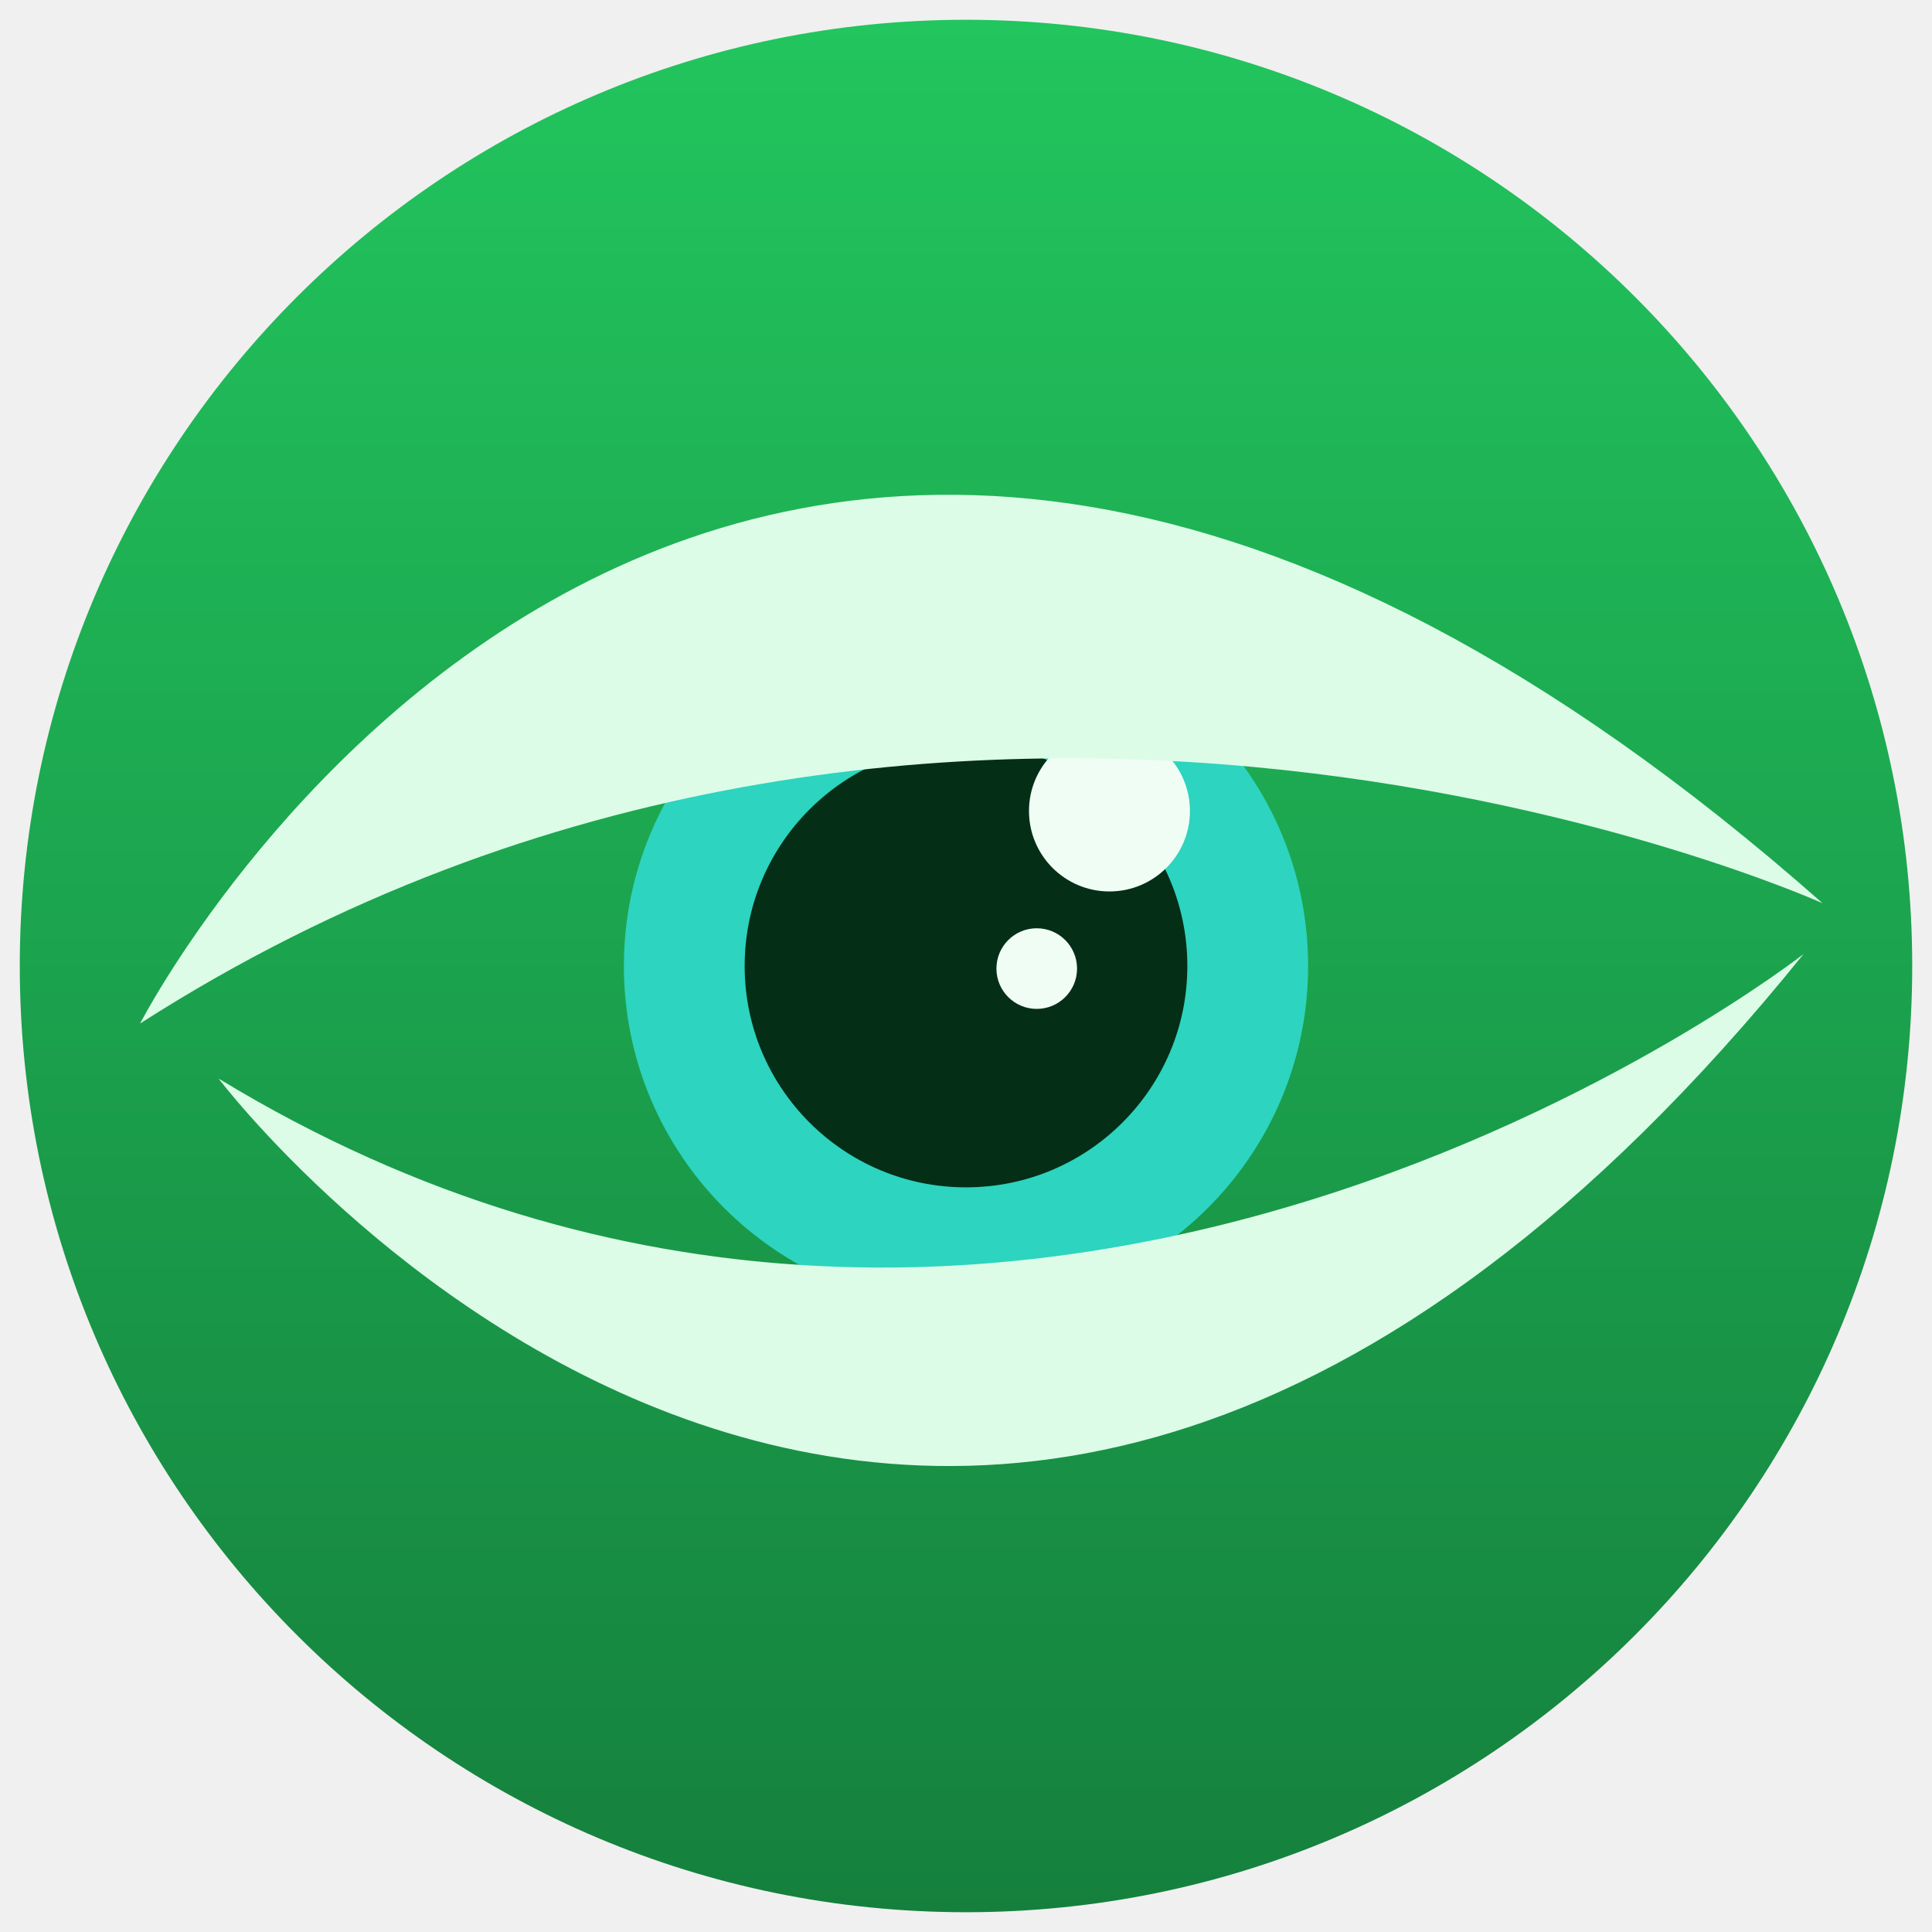
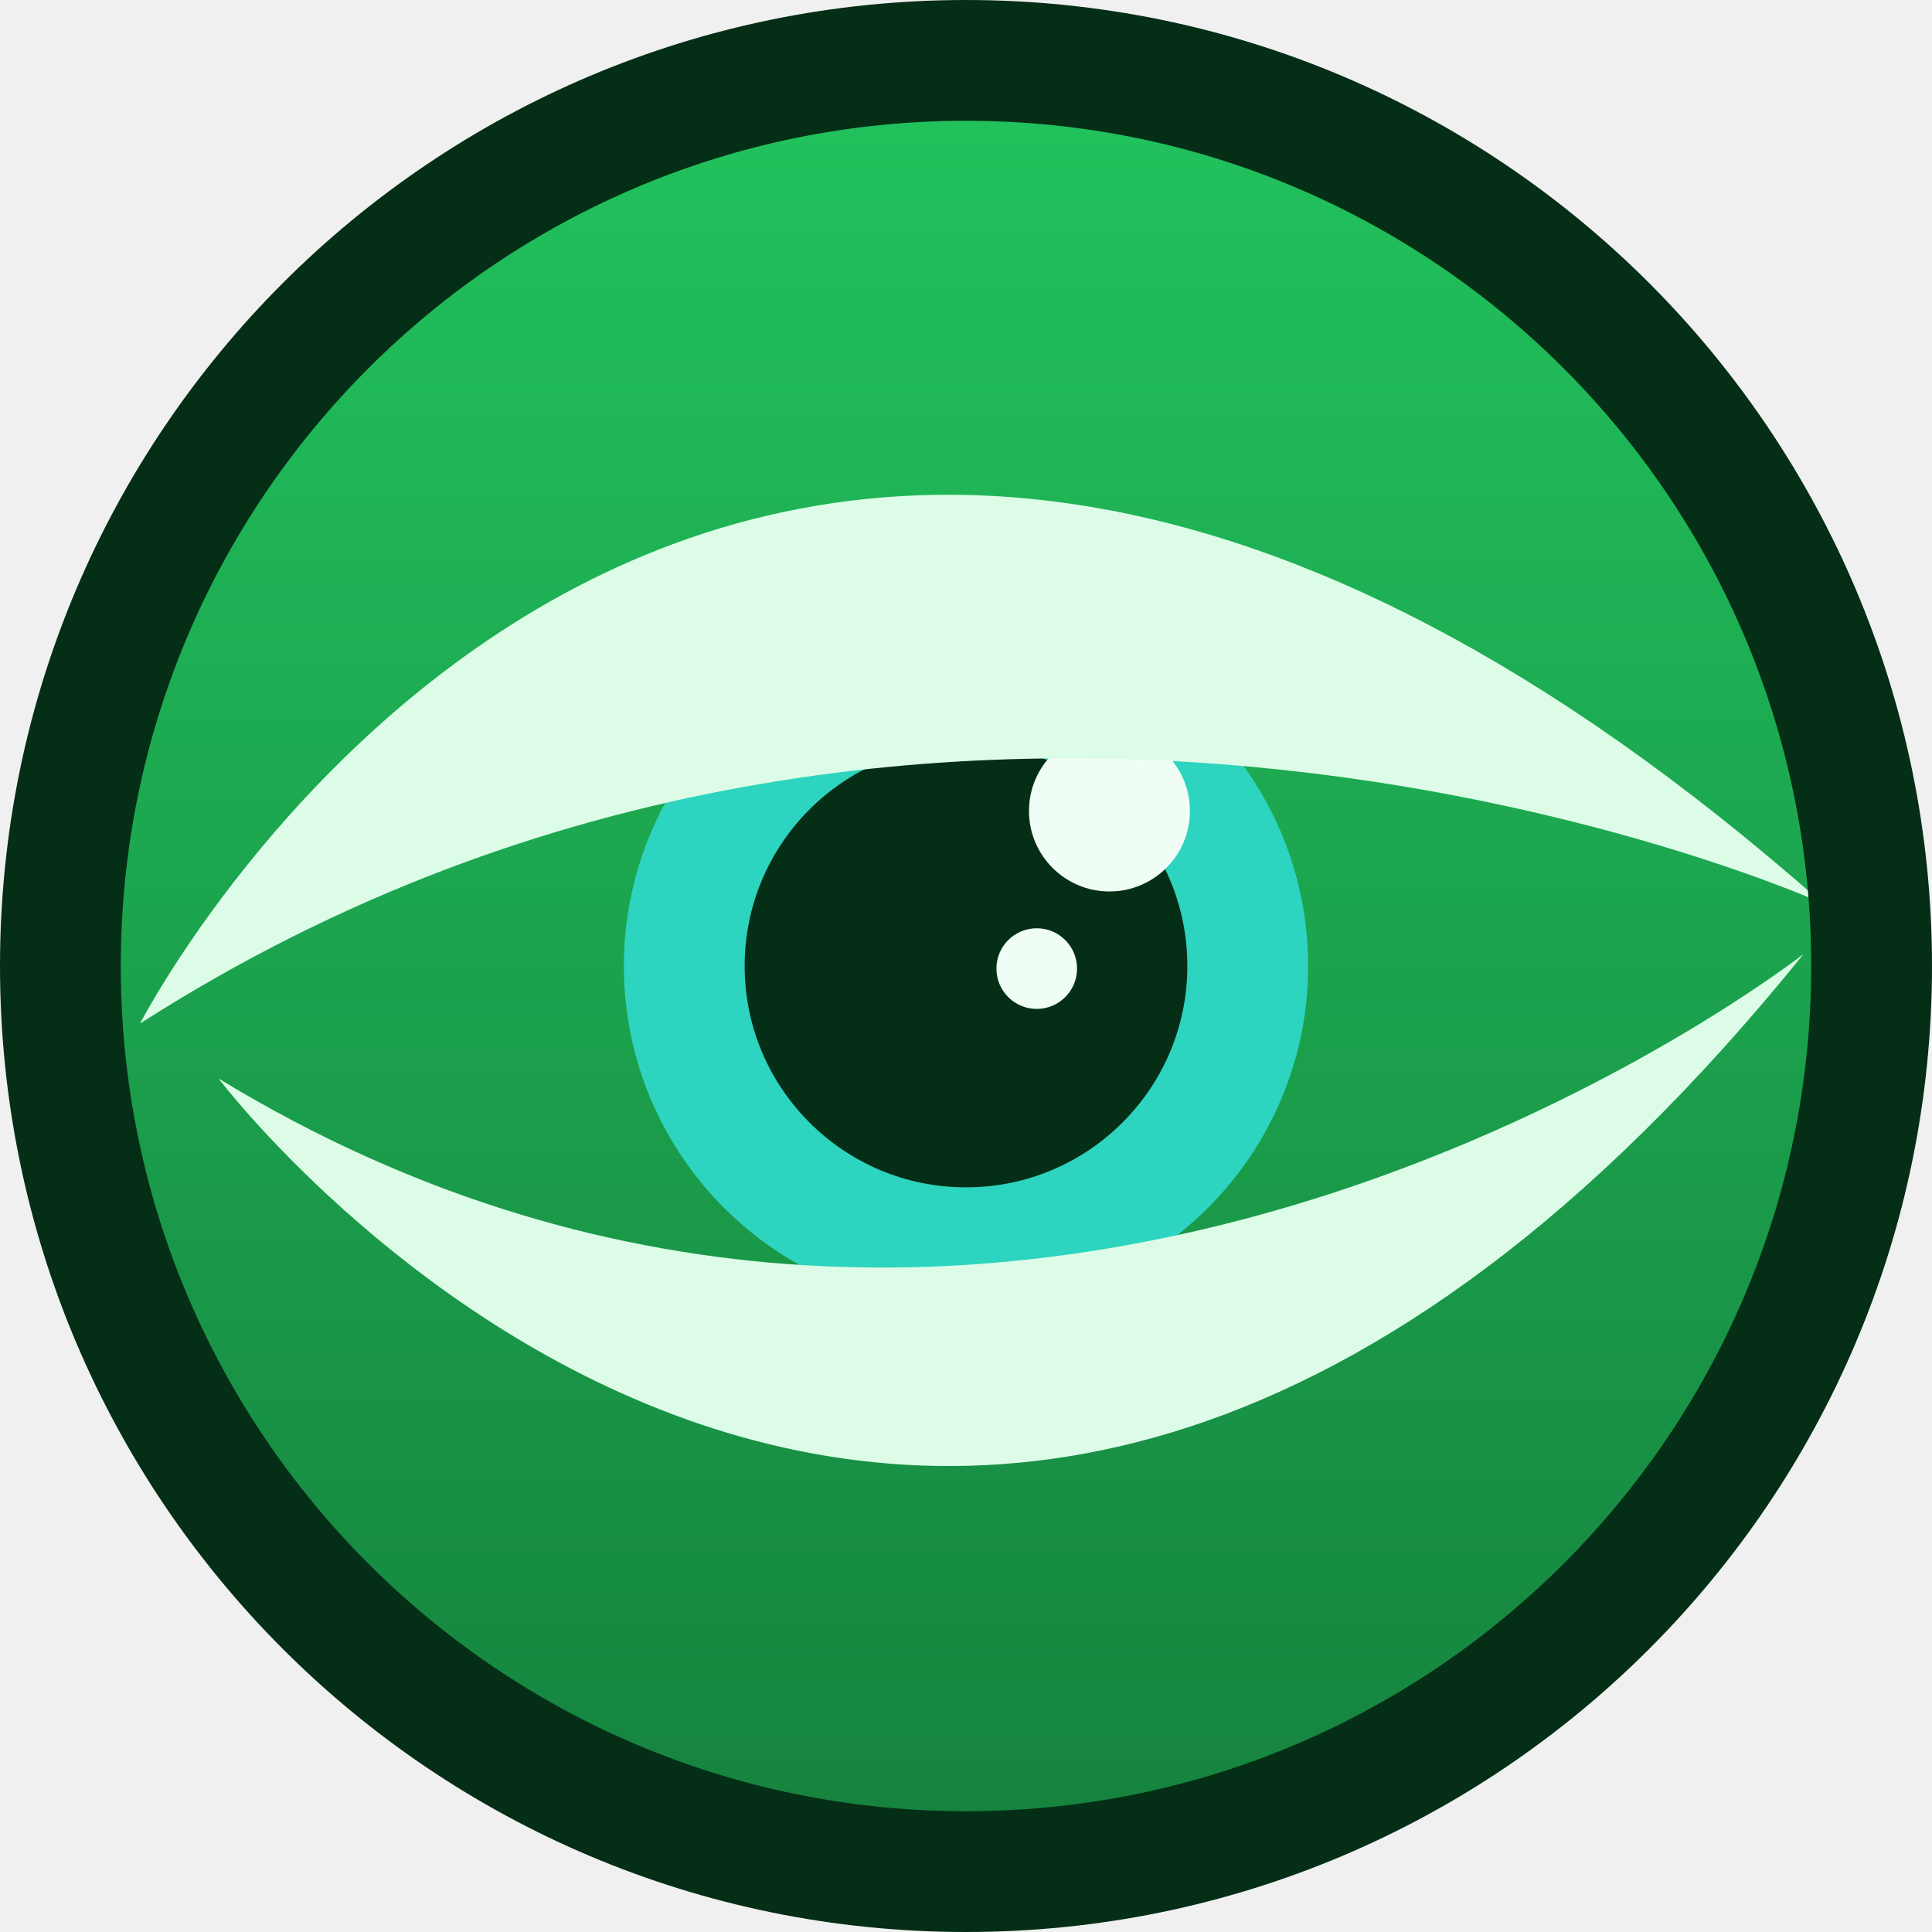
<svg xmlns="http://www.w3.org/2000/svg" xmlns:xlink="http://www.w3.org/1999/xlink" width="48" height="48" viewBox="0 0 12.7 12.7" version="1.1" id="svg1">
  <defs id="defs1">
    <linearGradient id="linearGradient1">
      <stop style="stop-color:#22c55e;stop-opacity:1" offset="0" id="stop1" />
      <stop style="stop-color:#15803d;stop-opacity:1" offset="1" id="stop2" />
    </linearGradient>
    <linearGradient xlink:href="#linearGradient1" id="linearGradient3" gradientUnits="userSpaceOnUse" gradientTransform="translate(-1.2709863e-6)" x1="6.35" y1="0.13" x2="6.35" y2="12.57" />
    <linearGradient xlink:href="#linearGradient1-5" id="linearGradient2-7" x1="6.35" y1="0.13" x2="6.35" y2="12.57" gradientUnits="userSpaceOnUse" gradientTransform="translate(1.987075,19.41453)" />
    <linearGradient id="linearGradient1-5">
      <stop style="stop-color:#94a3b8;stop-opacity:1" offset="0" id="stop1-3" />
      <stop style="stop-color:#334155;stop-opacity:1" offset="1" id="stop2-5" />
    </linearGradient>
  </defs>
  <g id="layer1" transform="translate(-2.8610229e-7,1.339004)">
    <g id="g1" transform="translate(3.3242798e-7,-1.339003)">
      <circle style="fill:url(#linearGradient3);fill-opacity:1;stroke:none;stroke-width:0.259;stroke-linejoin:round;stroke-dasharray:none" id="circle1" cx="6.35" cy="6.35" r="6.22" />
      <circle style="fill:#052e16;stroke:#2dd4bf;stroke-width:0.794;stroke-linecap:round;stroke-linejoin:round;stroke-dasharray:none" id="path13" cx="6.35" cy="6.35" r="1.852" />
      <circle style="fill:#f0fdf4;stroke:none;stroke-width:0.529;stroke-linecap:round;stroke-linejoin:round;stroke-dasharray:none" id="path14" cx="6.815" cy="6.367" r="0.265" />
      <circle style="fill:#f0fdf4;stroke:none;stroke-width:0.529;stroke-linecap:round;stroke-linejoin:round;stroke-dasharray:none" id="path15" cx="7.293" cy="5.331" r="0.529" />
      <path style="fill:#dcfce7;stroke:none;stroke-width:0.3;stroke-linecap:round;stroke-linejoin:round;stroke-dasharray:none" d="m 0.921,6.728 c 0,0 3.731,-7.263 11.059,-0.791 0,0 -5.768,-2.599 -11.059,0.791 z" id="path16" />
      <path style="fill:#dcfce7;stroke:none;stroke-width:0.3;stroke-linecap:round;stroke-linejoin:round;stroke-dasharray:none" d="m 1.437,7.09 c 0,0 4.716,6.243 10.419,-0.819 0,0 -5.142,4.031 -10.419,0.819 z" id="path17" />
    </g>
-     <g id="g2" transform="translate(22.59982,-1.433665)">
-       <circle style="fill:#000000;stroke:#ffffff;stroke-width:0.794;stroke-linecap:round;stroke-linejoin:round;stroke-dasharray:none" id="path13-3" cx="6.35" cy="6.35" r="1.852" />
-       <circle style="fill:#ffffff;stroke:none;stroke-width:0.529;stroke-linecap:round;stroke-linejoin:round;stroke-dasharray:none" id="path14-5" cx="6.815" cy="6.367" r="0.265" />
-       <circle style="fill:#ffffff;stroke:none;stroke-width:0.529;stroke-linecap:round;stroke-linejoin:round;stroke-dasharray:none" id="path15-6" cx="7.293" cy="5.331" r="0.529" />
-       <path style="fill:#ffffff;stroke:none;stroke-width:0.3;stroke-linecap:round;stroke-linejoin:round;stroke-dasharray:none" d="m 0.921,6.728 c 0,0 3.731,-7.263 11.059,-0.791 0,0 -5.768,-2.599 -11.059,0.791 z" id="path16-2" />
-       <path style="fill:#ffffff;stroke:none;stroke-width:0.3;stroke-linecap:round;stroke-linejoin:round;stroke-dasharray:none" d="m 1.437,7.09 c 0,0 4.716,6.243 10.419,-0.819 0,0 -5.142,4.031 -10.419,0.819 z" id="path17-9" />
-     </g>
-     <g id="g4" transform="translate(-28.42049,12.27836)">
-       <circle style="fill:#000000;stroke:#808080;stroke-width:0.794;stroke-linecap:round;stroke-linejoin:round;stroke-dasharray:none" id="path13-92" cx="77.66" cy="12.358" r="1.852" />
-       <path style="fill:#333333;fill-opacity:1;stroke:none;stroke-width:0.3;stroke-linecap:round;stroke-linejoin:round;stroke-dasharray:none" d="m 72.748,13.097 c 0,0 4.716,6.243 10.419,-0.819 0,0 -3.702,2.602 -10.419,0.819 z" id="path17-0" />
-       <path style="fill:#333333;fill-opacity:1;stroke:none;stroke-width:0.3;stroke-linecap:round;stroke-linejoin:round;stroke-dasharray:none" d="m 72.231,12.736 c 0,0 3.731,-7.263 11.059,-0.791 0,0 -4.149,1.523 -11.059,0.791 z" id="path16-5" />
-     </g>
-     <g id="g6" transform="translate(-11.13976,-0.157053)">
-       <circle style="fill:#000000;stroke:#ffffff;stroke-width:0.794;stroke-linecap:round;stroke-linejoin:round;stroke-dasharray:none" id="path13-93" cx="40.09" cy="24.793" r="1.852" />
-       <path style="fill:#ffffff;fill-opacity:1;stroke:none;stroke-width:0.3;stroke-linecap:round;stroke-linejoin:round;stroke-dasharray:none" d="m 34.66,25.172 c 0,0 3.731,-7.263 11.059,-0.791 0,0 -4.149,1.523 -11.059,0.791 z" id="path16-1" />
-       <path style="fill:#ffffff;fill-opacity:1;stroke:none;stroke-width:0.3;stroke-linecap:round;stroke-linejoin:round;stroke-dasharray:none" d="m 35.177,25.533 c 0,0 4.716,6.243 10.419,-0.819 0,0 -3.702,2.602 -10.419,0.819 z" id="path17-94" />
-     </g>
-     <g id="g8" transform="translate(-26.5684,-9.028994)">
-       <circle style="fill:#000000;stroke:#808080;stroke-width:0.794;stroke-linecap:round;stroke-linejoin:round;stroke-dasharray:none" id="path13-0" cx="75.808" cy="13.945" r="1.852" />
-       <circle style="fill:#ffffff;stroke:none;stroke-width:0.529;stroke-linecap:round;stroke-linejoin:round;stroke-dasharray:none" id="path14-36" cx="76.273" cy="13.962" r="0.265" />
-       <circle style="fill:#ffffff;stroke:none;stroke-width:0.529;stroke-linecap:round;stroke-linejoin:round;stroke-dasharray:none" id="path15-1" cx="76.751" cy="12.926" r="0.529" />
-       <path style="fill:#333333;fill-opacity:1;stroke:none;stroke-width:0.3;stroke-linecap:round;stroke-linejoin:round;stroke-dasharray:none" d="m 70.379,14.324 c 0,0 3.731,-7.263 11.059,-0.791 0,0 -5.768,-2.599 -11.059,0.791 z" id="path16-0" />
-       <path style="fill:#333333;fill-opacity:1;stroke:none;stroke-width:0.3;stroke-linecap:round;stroke-linejoin:round;stroke-dasharray:none" d="m 70.896,14.685 c 0,0 4.716,6.243 10.419,-0.819 0,0 -5.142,4.031 -10.419,0.819 z" id="path17-6" />
-     </g>
    <g id="g3" transform="translate(-1.987075,-1.033678)">
      <circle style="fill:url(#linearGradient2-7);fill-opacity:1;stroke:none;stroke-width:0.259;stroke-linejoin:round;stroke-dasharray:none" id="path1-9" cx="8.337" cy="25.765" r="6.22" />
      <circle style="fill:#020617;stroke:#94a3b8;stroke-width:0.794;stroke-linecap:round;stroke-linejoin:round;stroke-dasharray:none" id="path13-1" cx="8.337" cy="25.765" r="1.852" />
      <circle style="fill:#f8fafc;stroke:none;stroke-width:0.529;stroke-linecap:round;stroke-linejoin:round;stroke-dasharray:none" id="path14-2" cx="8.802" cy="25.782" r="0.265" />
      <circle style="fill:#f8fafc;stroke:none;stroke-width:0.529;stroke-linecap:round;stroke-linejoin:round;stroke-dasharray:none" id="path15-7" cx="9.28" cy="24.745" r="0.529" />
      <path style="fill:#e2e8f0;stroke:none;stroke-width:0.529;stroke-linecap:round;stroke-linejoin:round;stroke-dasharray:none" d="m 2.908,26.143 c 0,0 3.731,-7.263 11.059,-0.791 0,0 -5.768,-2.599 -11.059,0.791 z" id="path16-09" />
      <path style="fill:#e2e8f0;stroke:none;stroke-width:0.529;stroke-linecap:round;stroke-linejoin:round;stroke-dasharray:none" d="m 3.424,26.504 c 0,0 4.716,6.243 10.419,-0.819 0,0 -5.142,4.031 -10.419,0.819 z" id="path17-3" />
    </g>
+     <circle style="fill:none;stroke:#052e16;stroke-width:0.794;stroke-linecap:round;stroke-linejoin:round;stroke-dasharray:none" id="path1" cx="6.35" cy="5.011" r="5.953" />
  </g>
</svg>
